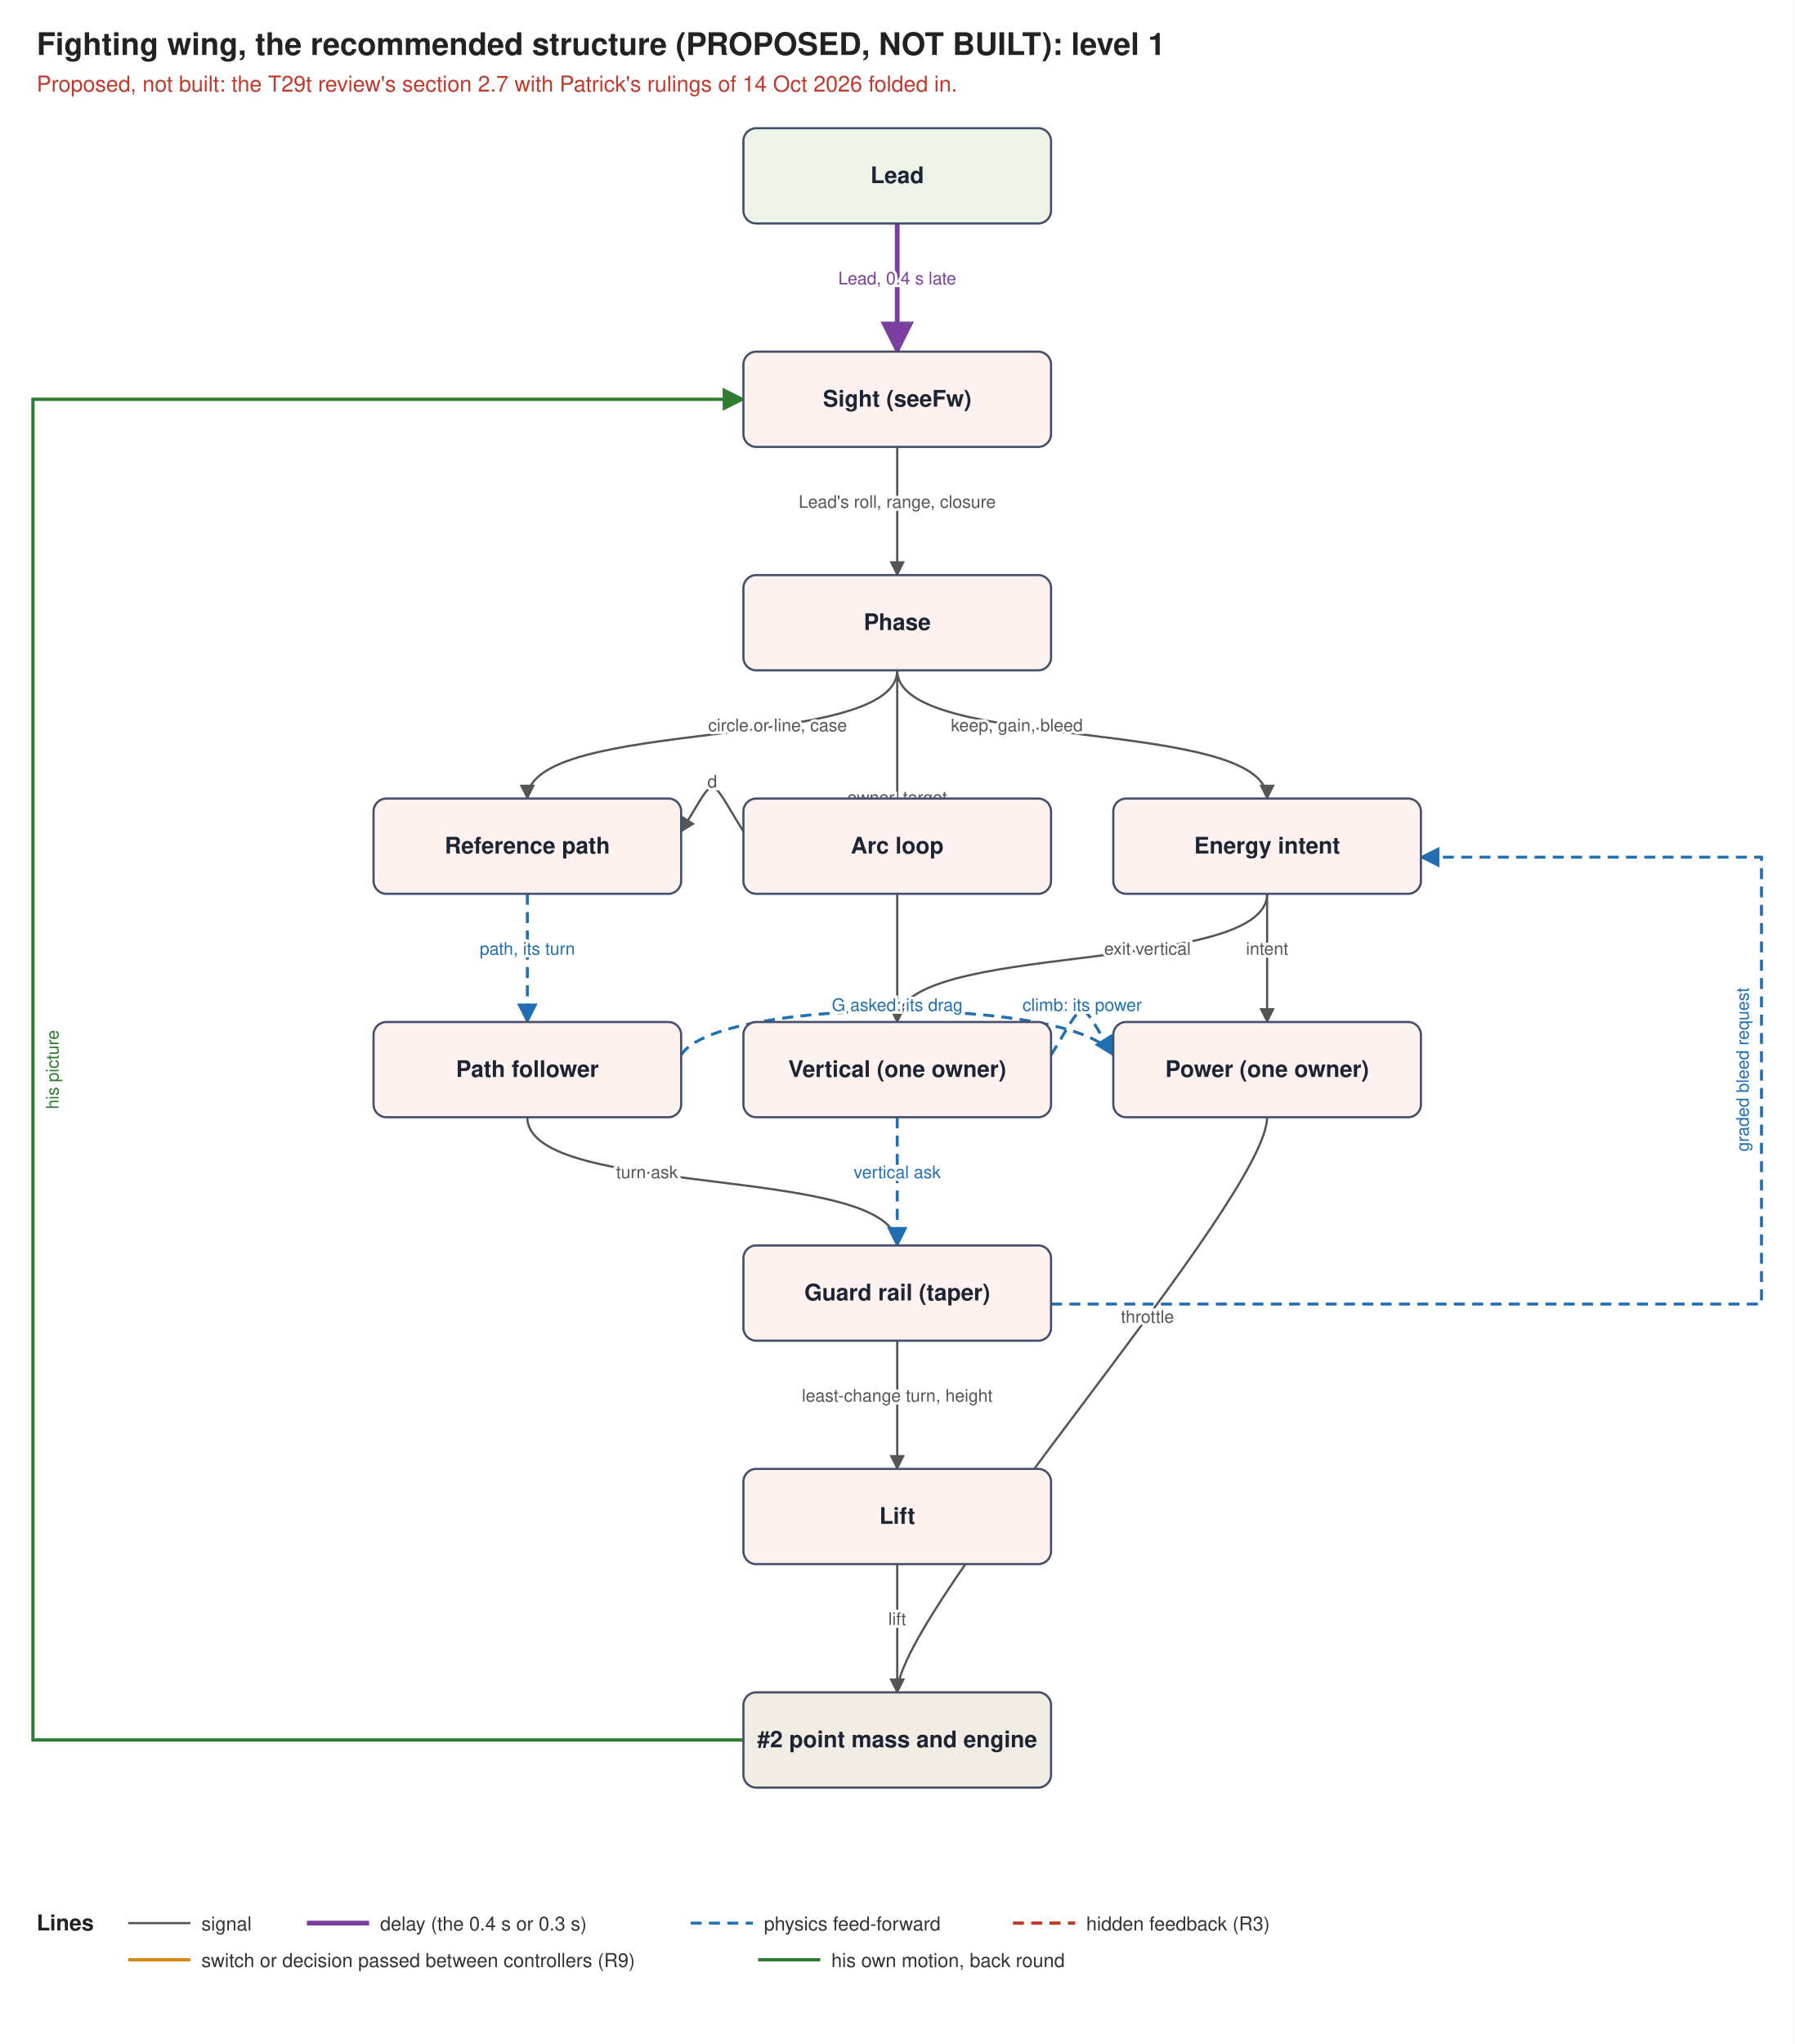
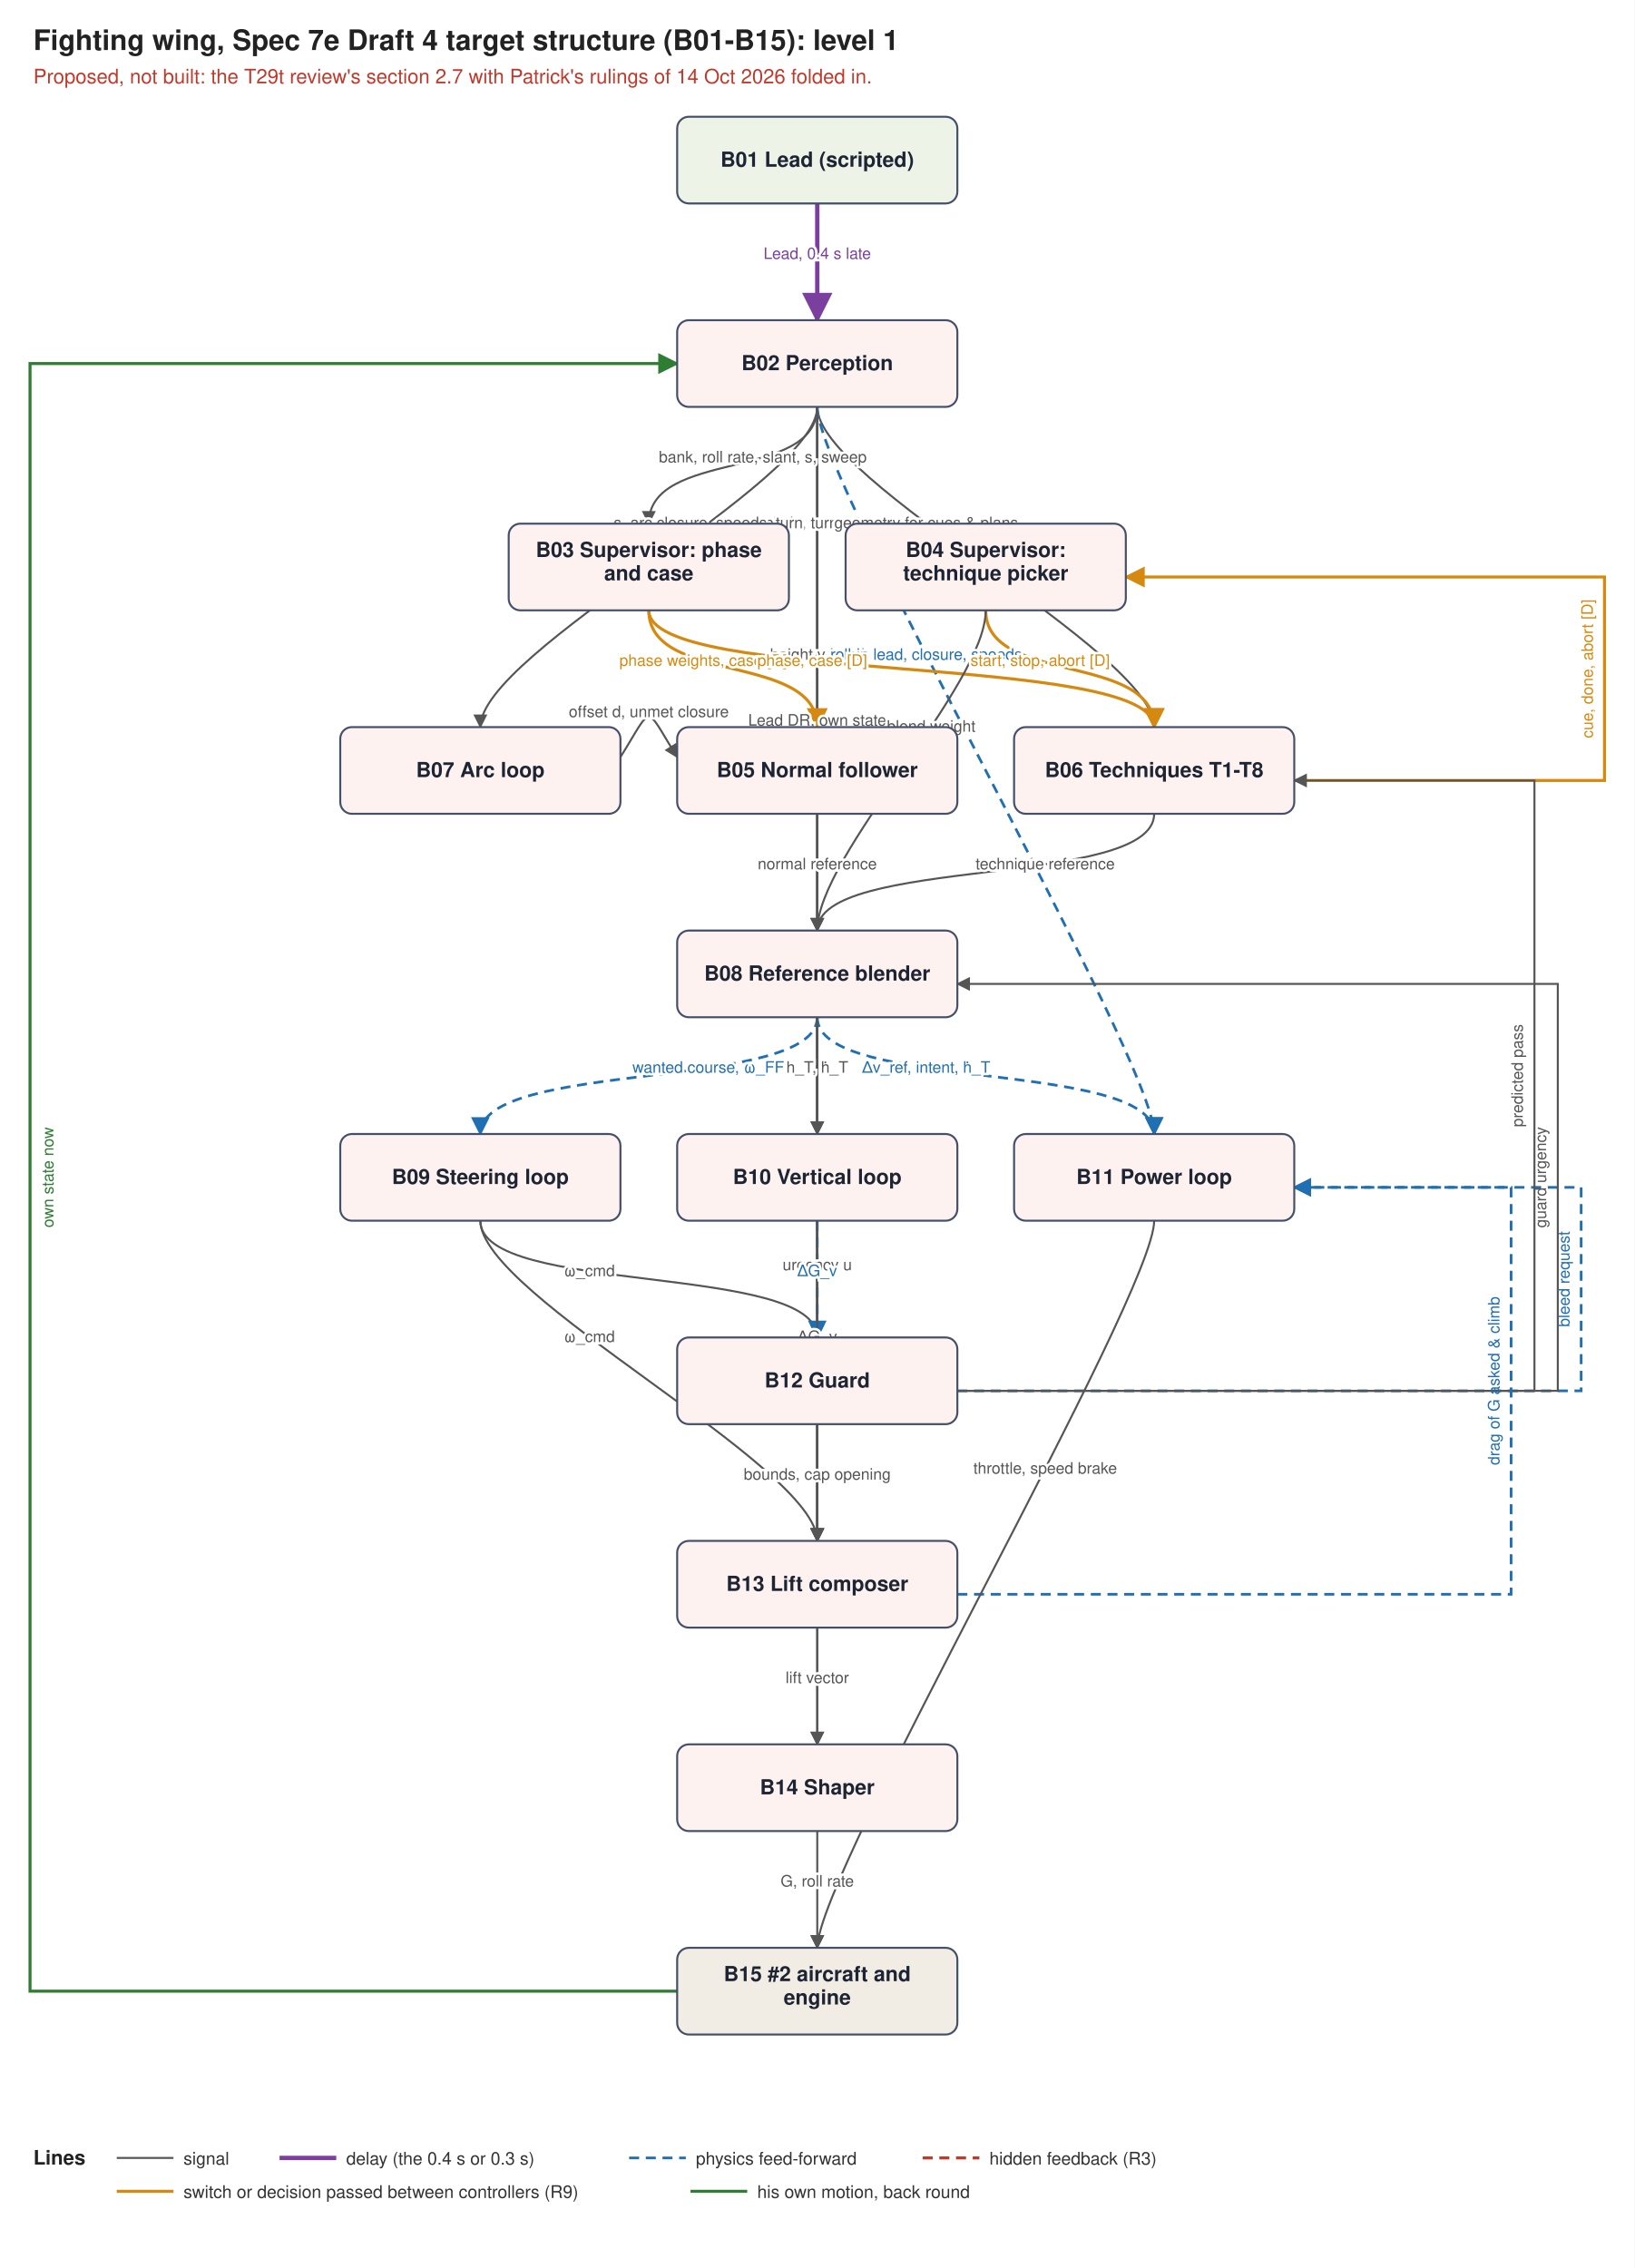
- <svg xmlns="http://www.w3.org/2000/svg" viewBox="0 0 980 1116" width="980" height="1116" font-family="Helvetica, Arial, sans-serif">
+ <svg xmlns="http://www.w3.org/2000/svg" viewBox="0 0 980 1360" width="980" height="1360" font-family="Helvetica, Arial, sans-serif">
  <rect width="100%" height="100%" fill="#ffffff" />
  <defs>
    <marker id="a-signal" viewBox="0 0 10 10" refX="9" refY="5" markerWidth="7" markerHeight="7" orient="auto-start-reverse">
      <path d="M0,0 L10,5 L0,10 z" fill="#555" />
    </marker>
    <marker id="a-delay" viewBox="0 0 10 10" refX="9" refY="5" markerWidth="7" markerHeight="7" orient="auto-start-reverse">
      <path d="M0,0 L10,5 L0,10 z" fill="#7b3fa0" />
    </marker>
    <marker id="a-ff" viewBox="0 0 10 10" refX="9" refY="5" markerWidth="7" markerHeight="7" orient="auto-start-reverse">
      <path d="M0,0 L10,5 L0,10 z" fill="#1f6fb2" />
    </marker>
    <marker id="a-hidden" viewBox="0 0 10 10" refX="9" refY="5" markerWidth="7" markerHeight="7" orient="auto-start-reverse">
      <path d="M0,0 L10,5 L0,10 z" fill="#c0392b" />
    </marker>
    <marker id="a-cross" viewBox="0 0 10 10" refX="9" refY="5" markerWidth="7" markerHeight="7" orient="auto-start-reverse">
      <path d="M0,0 L10,5 L0,10 z" fill="#d68910" />
    </marker>
    <marker id="a-feedback" viewBox="0 0 10 10" refX="9" refY="5" markerWidth="7" markerHeight="7" orient="auto-start-reverse">
      <path d="M0,0 L10,5 L0,10 z" fill="#2e7d32" />
    </marker>
  </defs>
-   <text x="20" y="30" font-size="17" font-weight="bold" fill="#222">Fighting wing, the recommended structure (PROPOSED, NOT BUILT): level 1</text>
+   <text x="20" y="30" font-size="17" font-weight="bold" fill="#222">Fighting wing, Spec 7e Draft 4 target structure (B01-B15): level 1</text>
  <text x="20" y="50" font-size="12" fill="#c0392b">Proposed, not built: the T29t review's section 2.7 with Patrick's rulings of 14 Oct 2026 folded in.</text>
  <path d="M490,122 C490,167 490,147 490,192" fill="none" stroke="#7b3fa0" stroke-width="2.6" marker-end="url(#a-delay)" />
-   <path d="M490,244 C490,289 490,269 490,314" fill="none" stroke="#555" stroke-width="1.2" marker-end="url(#a-signal)" />
-   <path d="M490,366 C490,411 288,391 288,436" fill="none" stroke="#555" stroke-width="1.2" marker-end="url(#a-signal)" />
-   <path d="M490,366 C490,411 692,391 692,436" fill="none" stroke="#555" stroke-width="1.2" marker-end="url(#a-signal)" />
-   <path d="M490,366 C490,411 490,513 490,558" fill="none" stroke="#555" stroke-width="1.2" marker-end="url(#a-signal)" />
-   <path d="M406,454 C386,422 392,422 372,454" fill="none" stroke="#555" stroke-width="1.2" marker-end="url(#a-signal)" />
-   <path d="M288,488 C288,533 288,513 288,558" fill="none" stroke="#1f6fb2" stroke-width="1.6" stroke-dasharray="6 4" marker-end="url(#a-ff)" />
-   <path d="M692,488 C692,533 692,513 692,558" fill="none" stroke="#555" stroke-width="1.2" marker-end="url(#a-signal)" />
+   <path d="M406,1194 L18,1194 L18,218 L406,218" fill="none" stroke="#2e7d32" stroke-width="1.8" marker-end="url(#a-feedback)" />
+   <path d="M490,244 C490,289 389,269 389,314" fill="none" stroke="#555" stroke-width="1.2" marker-end="url(#a-signal)" />
+   <path d="M490,244 C490,289 490,391 490,436" fill="none" stroke="#555" stroke-width="1.2" marker-end="url(#a-signal)" />
+   <path d="M490,244 C490,289 692,391 692,436" fill="none" stroke="#555" stroke-width="1.2" marker-end="url(#a-signal)" />
+   <path d="M490,244 C490,289 288,391 288,436" fill="none" stroke="#555" stroke-width="1.2" marker-end="url(#a-signal)" />
+   <path d="M490,244 C490,289 490,635 490,680" fill="none" stroke="#555" stroke-width="1.2" marker-end="url(#a-signal)" />
+   <path d="M490,244 C490,289 692,635 692,680" fill="none" stroke="#1f6fb2" stroke-width="1.6" stroke-dasharray="6 4" marker-end="url(#a-ff)" />
+   <path d="M490,244 C490,289 490,757 490,802" fill="none" stroke="#555" stroke-width="1.2" marker-end="url(#a-signal)" />
+   <path d="M490,244 C490,289 490,879 490,924" fill="none" stroke="#555" stroke-width="1.2" marker-end="url(#a-signal)" />
+   <path d="M389,366 C389,411 490,391 490,436" fill="none" stroke="#d68910" stroke-width="1.8" marker-end="url(#a-cross)" />
+   <path d="M389,366 C389,411 692,391 692,436" fill="none" stroke="#d68910" stroke-width="1.8" marker-end="url(#a-cross)" />
+   <path d="M591,366 C591,411 692,391 692,436" fill="none" stroke="#d68910" stroke-width="1.8" marker-end="url(#a-cross)" />
+   <path d="M776,468 L962,468 L962,346 L675,346" fill="none" stroke="#d68910" stroke-width="1.8" marker-end="url(#a-cross)" />
+   <path d="M591,366 C591,411 490,513 490,558" fill="none" stroke="#555" stroke-width="1.2" marker-end="url(#a-signal)" />
+   <path d="M372,454 C392,422 386,422 406,454" fill="none" stroke="#555" stroke-width="1.2" marker-end="url(#a-signal)" />
+   <path d="M490,488 C490,533 490,513 490,558" fill="none" stroke="#555" stroke-width="1.2" marker-end="url(#a-signal)" />
  <path d="M692,488 C692,533 490,513 490,558" fill="none" stroke="#555" stroke-width="1.2" marker-end="url(#a-signal)" />
-   <path d="M372,576 C392,544 588,544 608,576" fill="none" stroke="#1f6fb2" stroke-width="1.6" stroke-dasharray="6 4" marker-end="url(#a-ff)" />
-   <path d="M574,576 C594,544 588,544 608,576" fill="none" stroke="#1f6fb2" stroke-width="1.6" stroke-dasharray="6 4" marker-end="url(#a-ff)" />
-   <path d="M288,610 C288,655 490,635 490,680" fill="none" stroke="#555" stroke-width="1.2" marker-end="url(#a-signal)" />
-   <path d="M490,610 C490,655 490,635 490,680" fill="none" stroke="#1f6fb2" stroke-width="1.6" stroke-dasharray="6 4" marker-end="url(#a-ff)" />
-   <path d="M574,712 L962,712 L962,468 L776,468" fill="none" stroke="#1f6fb2" stroke-width="1.6" stroke-dasharray="6 4" marker-end="url(#a-ff)" />
-   <path d="M490,732 C490,777 490,757 490,802" fill="none" stroke="#555" stroke-width="1.2" marker-end="url(#a-signal)" />
-   <path d="M692,610 C692,655 490,879 490,924" fill="none" stroke="#555" stroke-width="1.2" marker-end="url(#a-signal)" />
+   <path d="M490,610 C490,655 288,635 288,680" fill="none" stroke="#1f6fb2" stroke-width="1.6" stroke-dasharray="6 4" marker-end="url(#a-ff)" />
+   <path d="M490,610 C490,655 490,635 490,680" fill="none" stroke="#555" stroke-width="1.2" marker-end="url(#a-signal)" />
+   <path d="M490,610 C490,655 692,635 692,680" fill="none" stroke="#1f6fb2" stroke-width="1.6" stroke-dasharray="6 4" marker-end="url(#a-ff)" />
+   <path d="M490,610 C490,655 490,879 490,924" fill="none" stroke="#555" stroke-width="1.2" marker-end="url(#a-signal)" />
+   <path d="M490,610 C490,655 490,1001 490,1046" fill="none" stroke="#555" stroke-width="1.2" marker-end="url(#a-signal)" />
+   <path d="M288,732 C288,777 490,757 490,802" fill="none" stroke="#555" stroke-width="1.2" marker-end="url(#a-signal)" />
+   <path d="M490,732 C490,777 490,757 490,802" fill="none" stroke="#1f6fb2" stroke-width="1.6" stroke-dasharray="6 4" marker-end="url(#a-ff)" />
+   <path d="M288,732 C288,777 490,879 490,924" fill="none" stroke="#555" stroke-width="1.2" marker-end="url(#a-signal)" />
+   <path d="M490,732 C490,777 490,879 490,924" fill="none" stroke="#555" stroke-width="1.2" marker-end="url(#a-signal)" />
  <path d="M490,854 C490,899 490,879 490,924" fill="none" stroke="#555" stroke-width="1.2" marker-end="url(#a-signal)" />
-   <path d="M406,950 L18,950 L18,218 L406,218" fill="none" stroke="#2e7d32" stroke-width="1.8" marker-end="url(#a-feedback)" />
+   <path d="M574,834 L948,834 L948,712 L776,712" fill="none" stroke="#1f6fb2" stroke-width="1.6" stroke-dasharray="6 4" marker-end="url(#a-ff)" />
+   <path d="M574,834 L934,834 L934,590 L574,590" fill="none" stroke="#555" stroke-width="1.2" marker-end="url(#a-signal)" />
+   <path d="M574,834 L920,834 L920,468 L776,468" fill="none" stroke="#555" stroke-width="1.2" marker-end="url(#a-signal)" />
+   <path d="M574,956 L906,956 L906,712 L776,712" fill="none" stroke="#1f6fb2" stroke-width="1.6" stroke-dasharray="6 4" marker-end="url(#a-ff)" />
+   <path d="M490,976 C490,1021 490,1001 490,1046" fill="none" stroke="#555" stroke-width="1.2" marker-end="url(#a-signal)" />
+   <path d="M490,1098 C490,1143 490,1123 490,1168" fill="none" stroke="#555" stroke-width="1.2" marker-end="url(#a-signal)" />
+   <path d="M692,732 C692,777 490,1123 490,1168" fill="none" stroke="#555" stroke-width="1.2" marker-end="url(#a-signal)" />
  <text x="490" y="155.275" font-size="9.5" fill="#7b3fa0" text-anchor="middle" stroke="#ffffff" stroke-width="3" paint-order="stroke">Lead, 0.4 s late</text>
-   <text x="490" y="277.275" font-size="9.5" fill="#555" text-anchor="middle" stroke="#ffffff" stroke-width="3" paint-order="stroke">Lead's roll, range, closure</text>
-   <text x="424.662" y="399.275" font-size="9.5" fill="#555" text-anchor="middle" stroke="#ffffff" stroke-width="3" paint-order="stroke">circle or line, case</text>
-   <text x="555.338" y="399.275" font-size="9.5" fill="#555" text-anchor="middle" stroke="#ffffff" stroke-width="3" paint-order="stroke">keep, gain, bleed</text>
-   <text x="490" y="438.737" font-size="9.5" fill="#555" text-anchor="middle" stroke="#ffffff" stroke-width="3" paint-order="stroke">owner, target</text>
-   <text x="389" y="430" font-size="9.5" fill="#555" text-anchor="middle" stroke="#ffffff" stroke-width="3" paint-order="stroke">d</text>
-   <text x="288" y="521.275" font-size="9.5" fill="#1f6fb2" text-anchor="middle" stroke="#ffffff" stroke-width="3" paint-order="stroke">path, its turn</text>
-   <text x="692" y="521.275" font-size="9.5" fill="#555" text-anchor="middle" stroke="#ffffff" stroke-width="3" paint-order="stroke">intent</text>
-   <text x="626.662" y="521.275" font-size="9.5" fill="#555" text-anchor="middle" stroke="#ffffff" stroke-width="3" paint-order="stroke">exit vertical</text>
-   <text x="490" y="552" font-size="9.5" fill="#1f6fb2" text-anchor="middle" stroke="#ffffff" stroke-width="3" paint-order="stroke">G asked: its drag</text>
-   <text x="591" y="552" font-size="9.5" fill="#1f6fb2" text-anchor="middle" stroke="#ffffff" stroke-width="3" paint-order="stroke">climb: its power</text>
-   <text x="353.338" y="643.275" font-size="9.5" fill="#555" text-anchor="middle" stroke="#ffffff" stroke-width="3" paint-order="stroke">turn ask</text>
-   <text x="490" y="643.275" font-size="9.5" fill="#1f6fb2" text-anchor="middle" stroke="#ffffff" stroke-width="3" paint-order="stroke">vertical ask</text>
-   <text x="958" y="584" font-size="9.5" fill="#1f6fb2" text-anchor="middle" transform="rotate(-90 958 584)" dy="-3">graded bleed request</text>
-   <text x="490" y="765.275" font-size="9.5" fill="#555" text-anchor="middle" stroke="#ffffff" stroke-width="3" paint-order="stroke">least-change turn, height</text>
-   <text x="626.662" y="722.199" font-size="9.5" fill="#555" text-anchor="middle" stroke="#ffffff" stroke-width="3" paint-order="stroke">throttle</text>
-   <text x="490" y="887.275" font-size="9.5" fill="#555" text-anchor="middle" stroke="#ffffff" stroke-width="3" paint-order="stroke">lift</text>
-   <text x="22" y="584" font-size="9.5" fill="#2e7d32" text-anchor="middle" transform="rotate(-90 22 584)" dy="10">his picture</text>
+   <text x="22" y="706" font-size="9.5" fill="#2e7d32" text-anchor="middle" transform="rotate(-90 22 706)" dy="10">own state now</text>
+   <text x="457.331" y="277.275" font-size="9.5" fill="#555" text-anchor="middle" stroke="#ffffff" stroke-width="3" paint-order="stroke">bank, roll rate, slant, s, sweep</text>
+   <text x="490" y="316.737" font-size="9.5" fill="#555" text-anchor="middle" stroke="#ffffff" stroke-width="3" paint-order="stroke">circle, turn rate</text>
+   <text x="555.338" y="316.737" font-size="9.5" fill="#555" text-anchor="middle" stroke="#ffffff" stroke-width="3" paint-order="stroke">geometry for cues &amp; plans</text>
+   <text x="424.662" y="316.737" font-size="9.5" fill="#555" text-anchor="middle" stroke="#ffffff" stroke-width="3" paint-order="stroke">s, arc closure, speeds, turn</text>
+   <text x="490" y="395.66" font-size="9.5" fill="#555" text-anchor="middle" stroke="#ffffff" stroke-width="3" paint-order="stroke">height v Lead</text>
+   <text x="555.338" y="395.66" font-size="9.5" fill="#1f6fb2" text-anchor="middle" stroke="#ffffff" stroke-width="3" paint-order="stroke">roll-in lead, closure, speeds</text>
+   <text x="490" y="435.122" font-size="9.5" fill="#555" text-anchor="middle" stroke="#ffffff" stroke-width="3" paint-order="stroke">Lead DR, own state</text>
+   <text x="490" y="474.584" font-size="9.5" fill="#555" text-anchor="middle" stroke="#ffffff" stroke-width="3" paint-order="stroke">Lead G (S05b)</text>
+   <text x="421.669" y="399.275" font-size="9.5" fill="#d68910" text-anchor="middle" stroke="#ffffff" stroke-width="3" paint-order="stroke">phase weights, case [D]</text>
+   <text x="487.007" y="399.275" font-size="9.5" fill="#d68910" text-anchor="middle" stroke="#ffffff" stroke-width="3" paint-order="stroke">phase, case [D]</text>
+   <text x="623.669" y="399.275" font-size="9.5" fill="#d68910" text-anchor="middle" stroke="#ffffff" stroke-width="3" paint-order="stroke">start, stop, abort [D]</text>
+   <text x="958" y="401" font-size="9.5" fill="#d68910" text-anchor="middle" transform="rotate(-90 958 401)" dy="-3">cue, done, abort [D]</text>
+   <text x="558.331" y="438.737" font-size="9.5" fill="#555" text-anchor="middle" stroke="#ffffff" stroke-width="3" paint-order="stroke">blend weight</text>
+   <text x="389" y="430" font-size="9.5" fill="#555" text-anchor="middle" stroke="#ffffff" stroke-width="3" paint-order="stroke">offset d, unmet closure</text>
+   <text x="490" y="521.275" font-size="9.5" fill="#555" text-anchor="middle" stroke="#ffffff" stroke-width="3" paint-order="stroke">normal reference</text>
+   <text x="626.662" y="521.275" font-size="9.5" fill="#555" text-anchor="middle" stroke="#ffffff" stroke-width="3" paint-order="stroke">technique reference</text>
+   <text x="424.662" y="643.275" font-size="9.5" fill="#1f6fb2" text-anchor="middle" stroke="#ffffff" stroke-width="3" paint-order="stroke">wanted course, ω_FF</text>
+   <text x="490" y="643.275" font-size="9.5" fill="#555" text-anchor="middle" stroke="#ffffff" stroke-width="3" paint-order="stroke">h_T, ḣ_T</text>
+   <text x="555.338" y="643.275" font-size="9.5" fill="#1f6fb2" text-anchor="middle" stroke="#ffffff" stroke-width="3" paint-order="stroke">Δv_ref, intent, ḣ_T</text>
+   <text x="490" y="722.199" font-size="9.5" fill="#555" text-anchor="middle" stroke="#ffffff" stroke-width="3" paint-order="stroke">cap change</text>
+   <text x="490" y="761.66" font-size="9.5" fill="#555" text-anchor="middle" stroke="#ffffff" stroke-width="3" paint-order="stroke">urgency u</text>
+   <text x="353.338" y="765.275" font-size="9.5" fill="#555" text-anchor="middle" stroke="#ffffff" stroke-width="3" paint-order="stroke">ω_cmd</text>
+   <text x="490" y="765.275" font-size="9.5" fill="#1f6fb2" text-anchor="middle" stroke="#ffffff" stroke-width="3" paint-order="stroke">ΔG_v</text>
+   <text x="353.338" y="804.737" font-size="9.5" fill="#555" text-anchor="middle" stroke="#ffffff" stroke-width="3" paint-order="stroke">ω_cmd</text>
+   <text x="490" y="804.737" font-size="9.5" fill="#555" text-anchor="middle" stroke="#ffffff" stroke-width="3" paint-order="stroke">ΔG_v</text>
+   <text x="490" y="887.275" font-size="9.5" fill="#555" text-anchor="middle" stroke="#ffffff" stroke-width="3" paint-order="stroke">bounds, cap opening</text>
+   <text x="944" y="767" font-size="9.5" fill="#1f6fb2" text-anchor="middle" transform="rotate(-90 944 767)" dy="-3">bleed request</text>
+   <text x="930" y="706" font-size="9.5" fill="#555" text-anchor="middle" transform="rotate(-90 930 706)" dy="-3">guard urgency</text>
+   <text x="916" y="645" font-size="9.5" fill="#555" text-anchor="middle" transform="rotate(-90 916 645)" dy="-3">predicted pass</text>
+   <text x="902" y="828" font-size="9.5" fill="#1f6fb2" text-anchor="middle" transform="rotate(-90 902 828)" dy="-3">drag of G asked &amp; climb</text>
+   <text x="490" y="1009.275" font-size="9.5" fill="#555" text-anchor="middle" stroke="#ffffff" stroke-width="3" paint-order="stroke">lift vector</text>
+   <text x="490" y="1131.275" font-size="9.5" fill="#555" text-anchor="middle" stroke="#ffffff" stroke-width="3" paint-order="stroke">G, roll rate</text>
+   <text x="626.662" y="883.66" font-size="9.5" fill="#555" text-anchor="middle" stroke="#ffffff" stroke-width="3" paint-order="stroke">throttle, speed brake</text>
  <rect x="406" y="70" width="168" height="52" rx="7" fill="#eef3e8" stroke="#44506a" stroke-width="1.2" />
-   <text x="490" y="100" font-size="12.5" font-weight="bold" text-anchor="middle" fill="#1d2433">Lead</text>
+   <text x="490" y="100" font-size="12.5" font-weight="bold" text-anchor="middle" fill="#1d2433">B01 Lead (scripted)</text>
  <rect x="406" y="192" width="168" height="52" rx="7" fill="#fdf2f0" stroke="#44506a" stroke-width="1.2" />
-   <text x="490" y="222" font-size="12.5" font-weight="bold" text-anchor="middle" fill="#1d2433">Sight (seeFw)</text>
-   <rect x="406" y="314" width="168" height="52" rx="7" fill="#fdf2f0" stroke="#44506a" stroke-width="1.2" />
-   <text x="490" y="344" font-size="12.5" font-weight="bold" text-anchor="middle" fill="#1d2433">Phase</text>
+   <text x="490" y="222" font-size="12.5" font-weight="bold" text-anchor="middle" fill="#1d2433">B02 Perception</text>
+   <rect x="305" y="314" width="168" height="52" rx="7" fill="#fdf2f0" stroke="#44506a" stroke-width="1.2" />
+   <text x="389" y="334" font-size="12.5" font-weight="bold" text-anchor="middle" fill="#1d2433">B03 Supervisor: phase</text>
+   <text x="389" y="348" font-size="12.5" font-weight="bold" text-anchor="middle" fill="#1d2433">and case</text>
+   <rect x="507" y="314" width="168" height="52" rx="7" fill="#fdf2f0" stroke="#44506a" stroke-width="1.2" />
+   <text x="591" y="334" font-size="12.5" font-weight="bold" text-anchor="middle" fill="#1d2433">B04 Supervisor:</text>
+   <text x="591" y="348" font-size="12.5" font-weight="bold" text-anchor="middle" fill="#1d2433">technique picker</text>
  <rect x="204" y="436" width="168" height="52" rx="7" fill="#fdf2f0" stroke="#44506a" stroke-width="1.2" />
-   <text x="288" y="466" font-size="12.5" font-weight="bold" text-anchor="middle" fill="#1d2433">Reference path</text>
+   <text x="288" y="466" font-size="12.5" font-weight="bold" text-anchor="middle" fill="#1d2433">B07 Arc loop</text>
  <rect x="406" y="436" width="168" height="52" rx="7" fill="#fdf2f0" stroke="#44506a" stroke-width="1.2" />
-   <text x="490" y="466" font-size="12.5" font-weight="bold" text-anchor="middle" fill="#1d2433">Arc loop</text>
+   <text x="490" y="466" font-size="12.5" font-weight="bold" text-anchor="middle" fill="#1d2433">B05 Normal follower</text>
  <rect x="608" y="436" width="168" height="52" rx="7" fill="#fdf2f0" stroke="#44506a" stroke-width="1.2" />
-   <text x="692" y="466" font-size="12.5" font-weight="bold" text-anchor="middle" fill="#1d2433">Energy intent</text>
-   <rect x="204" y="558" width="168" height="52" rx="7" fill="#fdf2f0" stroke="#44506a" stroke-width="1.2" />
-   <text x="288" y="588" font-size="12.5" font-weight="bold" text-anchor="middle" fill="#1d2433">Path follower</text>
+   <text x="692" y="466" font-size="12.5" font-weight="bold" text-anchor="middle" fill="#1d2433">B06 Techniques T1-T8</text>
  <rect x="406" y="558" width="168" height="52" rx="7" fill="#fdf2f0" stroke="#44506a" stroke-width="1.2" />
-   <text x="490" y="588" font-size="12.5" font-weight="bold" text-anchor="middle" fill="#1d2433">Vertical (one owner)</text>
-   <rect x="608" y="558" width="168" height="52" rx="7" fill="#fdf2f0" stroke="#44506a" stroke-width="1.2" />
-   <text x="692" y="588" font-size="12.5" font-weight="bold" text-anchor="middle" fill="#1d2433">Power (one owner)</text>
+   <text x="490" y="588" font-size="12.5" font-weight="bold" text-anchor="middle" fill="#1d2433">B08 Reference blender</text>
+   <rect x="204" y="680" width="168" height="52" rx="7" fill="#fdf2f0" stroke="#44506a" stroke-width="1.2" />
+   <text x="288" y="710" font-size="12.5" font-weight="bold" text-anchor="middle" fill="#1d2433">B09 Steering loop</text>
  <rect x="406" y="680" width="168" height="52" rx="7" fill="#fdf2f0" stroke="#44506a" stroke-width="1.2" />
-   <text x="490" y="710" font-size="12.5" font-weight="bold" text-anchor="middle" fill="#1d2433">Guard rail (taper)</text>
+   <text x="490" y="710" font-size="12.5" font-weight="bold" text-anchor="middle" fill="#1d2433">B10 Vertical loop</text>
+   <rect x="608" y="680" width="168" height="52" rx="7" fill="#fdf2f0" stroke="#44506a" stroke-width="1.2" />
+   <text x="692" y="710" font-size="12.5" font-weight="bold" text-anchor="middle" fill="#1d2433">B11 Power loop</text>
  <rect x="406" y="802" width="168" height="52" rx="7" fill="#fdf2f0" stroke="#44506a" stroke-width="1.2" />
-   <text x="490" y="832" font-size="12.5" font-weight="bold" text-anchor="middle" fill="#1d2433">Lift</text>
-   <rect x="406" y="924" width="168" height="52" rx="7" fill="#f1ece4" stroke="#44506a" stroke-width="1.2" />
-   <text x="490" y="954" font-size="12.5" font-weight="bold" text-anchor="middle" fill="#1d2433">#2 point mass and engine</text>
-   <text x="20" y="1054" font-size="12" font-weight="bold" fill="#222">Lines</text>
-   <line x1="70" y1="1050" x2="104" y2="1050" stroke="#555" stroke-width="1.2" />
-   <text x="110" y="1054" font-size="10.5" fill="#333">signal</text>
-   <line x1="167.6" y1="1050" x2="201.6" y2="1050" stroke="#7b3fa0" stroke-width="2.6" />
-   <text x="207.6" y="1054" font-size="10.5" fill="#333">delay (the 0.4 s or 0.3 s)</text>
-   <line x1="377.2" y1="1050" x2="411.2" y2="1050" stroke="#1f6fb2" stroke-width="1.6" stroke-dasharray="6 4" />
-   <text x="417.2" y="1054" font-size="10.5" fill="#333">physics feed-forward</text>
-   <line x1="553.2" y1="1050" x2="587.2" y2="1050" stroke="#c0392b" stroke-width="1.8" stroke-dasharray="6 4" />
-   <text x="593.2" y="1054" font-size="10.5" fill="#333">hidden feedback (R3)</text>
-   <line x1="70" y1="1070" x2="104" y2="1070" stroke="#d68910" stroke-width="1.8" />
-   <text x="110" y="1074" font-size="10.5" fill="#333">switch or decision passed between controllers (R9)</text>
-   <line x1="414" y1="1070" x2="448" y2="1070" stroke="#2e7d32" stroke-width="1.8" />
-   <text x="454" y="1074" font-size="10.5" fill="#333">his own motion, back round</text>
+   <text x="490" y="832" font-size="12.5" font-weight="bold" text-anchor="middle" fill="#1d2433">B12 Guard</text>
+   <rect x="406" y="924" width="168" height="52" rx="7" fill="#fdf2f0" stroke="#44506a" stroke-width="1.2" />
+   <text x="490" y="954" font-size="12.5" font-weight="bold" text-anchor="middle" fill="#1d2433">B13 Lift composer</text>
+   <rect x="406" y="1046" width="168" height="52" rx="7" fill="#fdf2f0" stroke="#44506a" stroke-width="1.2" />
+   <text x="490" y="1076" font-size="12.5" font-weight="bold" text-anchor="middle" fill="#1d2433">B14 Shaper</text>
+   <rect x="406" y="1168" width="168" height="52" rx="7" fill="#f1ece4" stroke="#44506a" stroke-width="1.2" />
+   <text x="490" y="1188" font-size="12.5" font-weight="bold" text-anchor="middle" fill="#1d2433">B15 #2 aircraft and</text>
+   <text x="490" y="1202" font-size="12.5" font-weight="bold" text-anchor="middle" fill="#1d2433">engine</text>
+   <text x="20" y="1298" font-size="12" font-weight="bold" fill="#222">Lines</text>
+   <line x1="70" y1="1294" x2="104" y2="1294" stroke="#555" stroke-width="1.2" />
+   <text x="110" y="1298" font-size="10.5" fill="#333">signal</text>
+   <line x1="167.6" y1="1294" x2="201.6" y2="1294" stroke="#7b3fa0" stroke-width="2.6" />
+   <text x="207.6" y="1298" font-size="10.5" fill="#333">delay (the 0.4 s or 0.3 s)</text>
+   <line x1="377.2" y1="1294" x2="411.2" y2="1294" stroke="#1f6fb2" stroke-width="1.6" stroke-dasharray="6 4" />
+   <text x="417.2" y="1298" font-size="10.5" fill="#333">physics feed-forward</text>
+   <line x1="553.2" y1="1294" x2="587.2" y2="1294" stroke="#c0392b" stroke-width="1.8" stroke-dasharray="6 4" />
+   <text x="593.2" y="1298" font-size="10.5" fill="#333">hidden feedback (R3)</text>
+   <line x1="70" y1="1314" x2="104" y2="1314" stroke="#d68910" stroke-width="1.8" />
+   <text x="110" y="1318" font-size="10.5" fill="#333">switch or decision passed between controllers (R9)</text>
+   <line x1="414" y1="1314" x2="448" y2="1314" stroke="#2e7d32" stroke-width="1.8" />
+   <text x="454" y="1318" font-size="10.5" fill="#333">his own motion, back round</text>
</svg>
